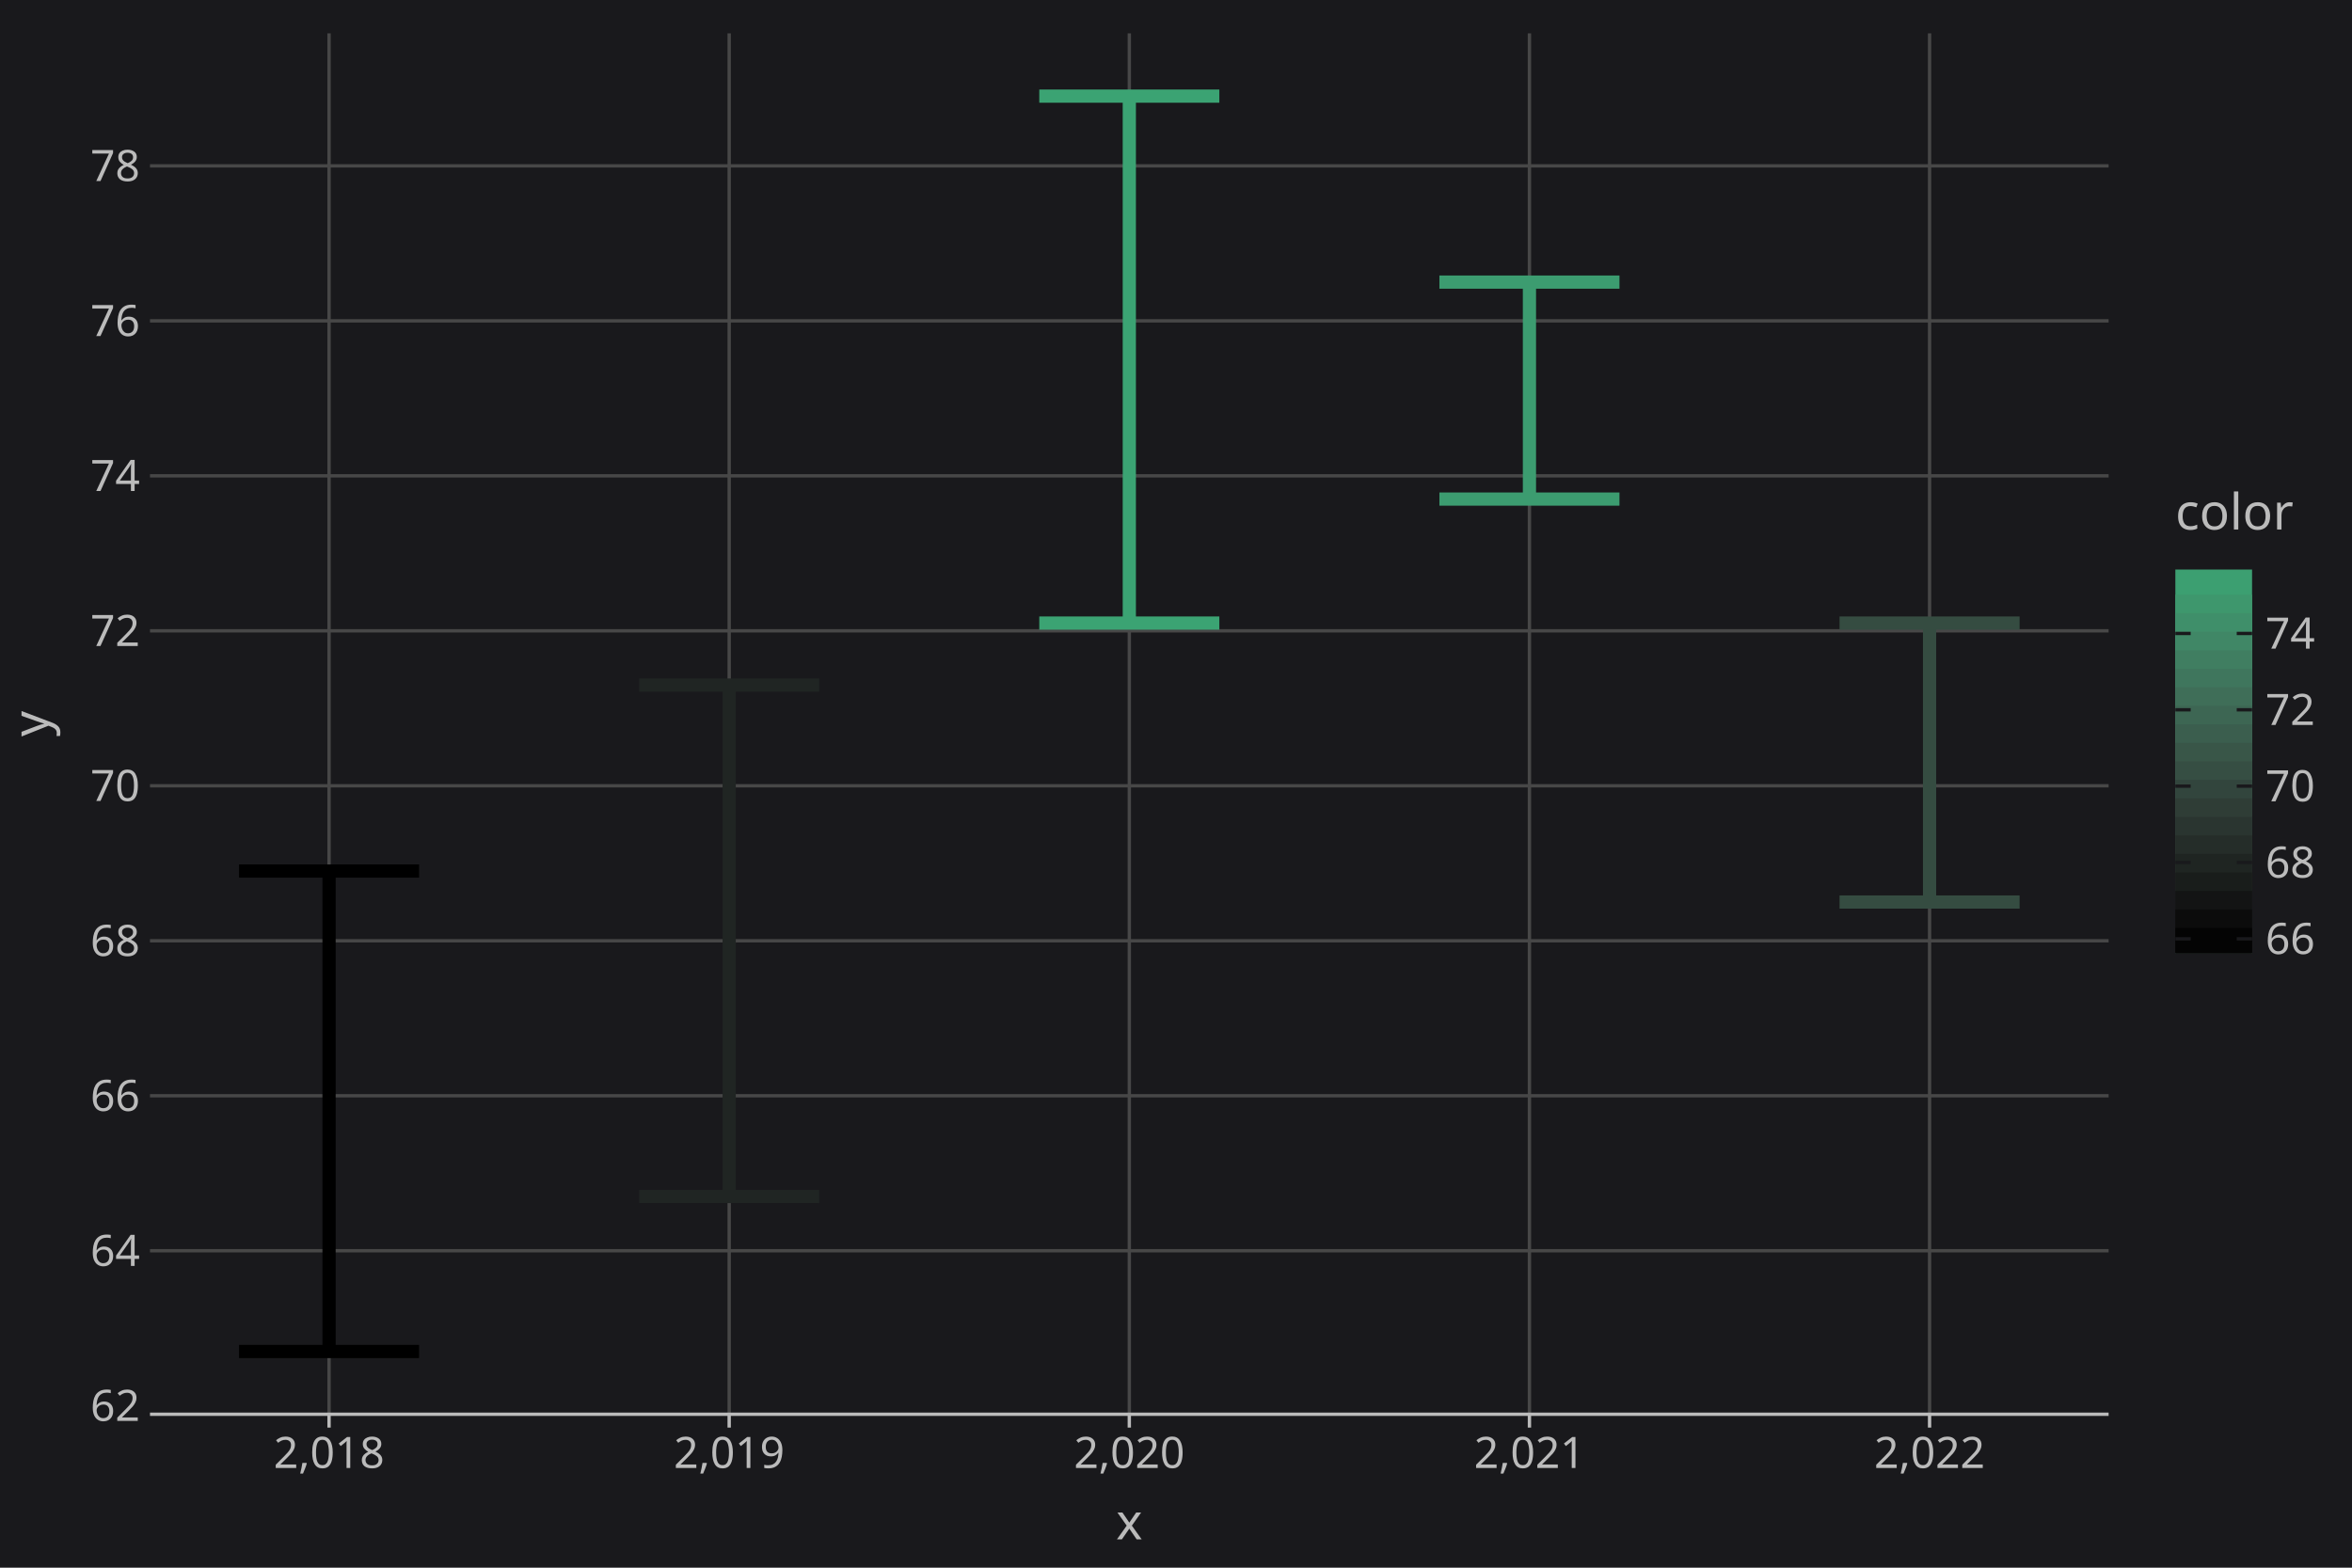
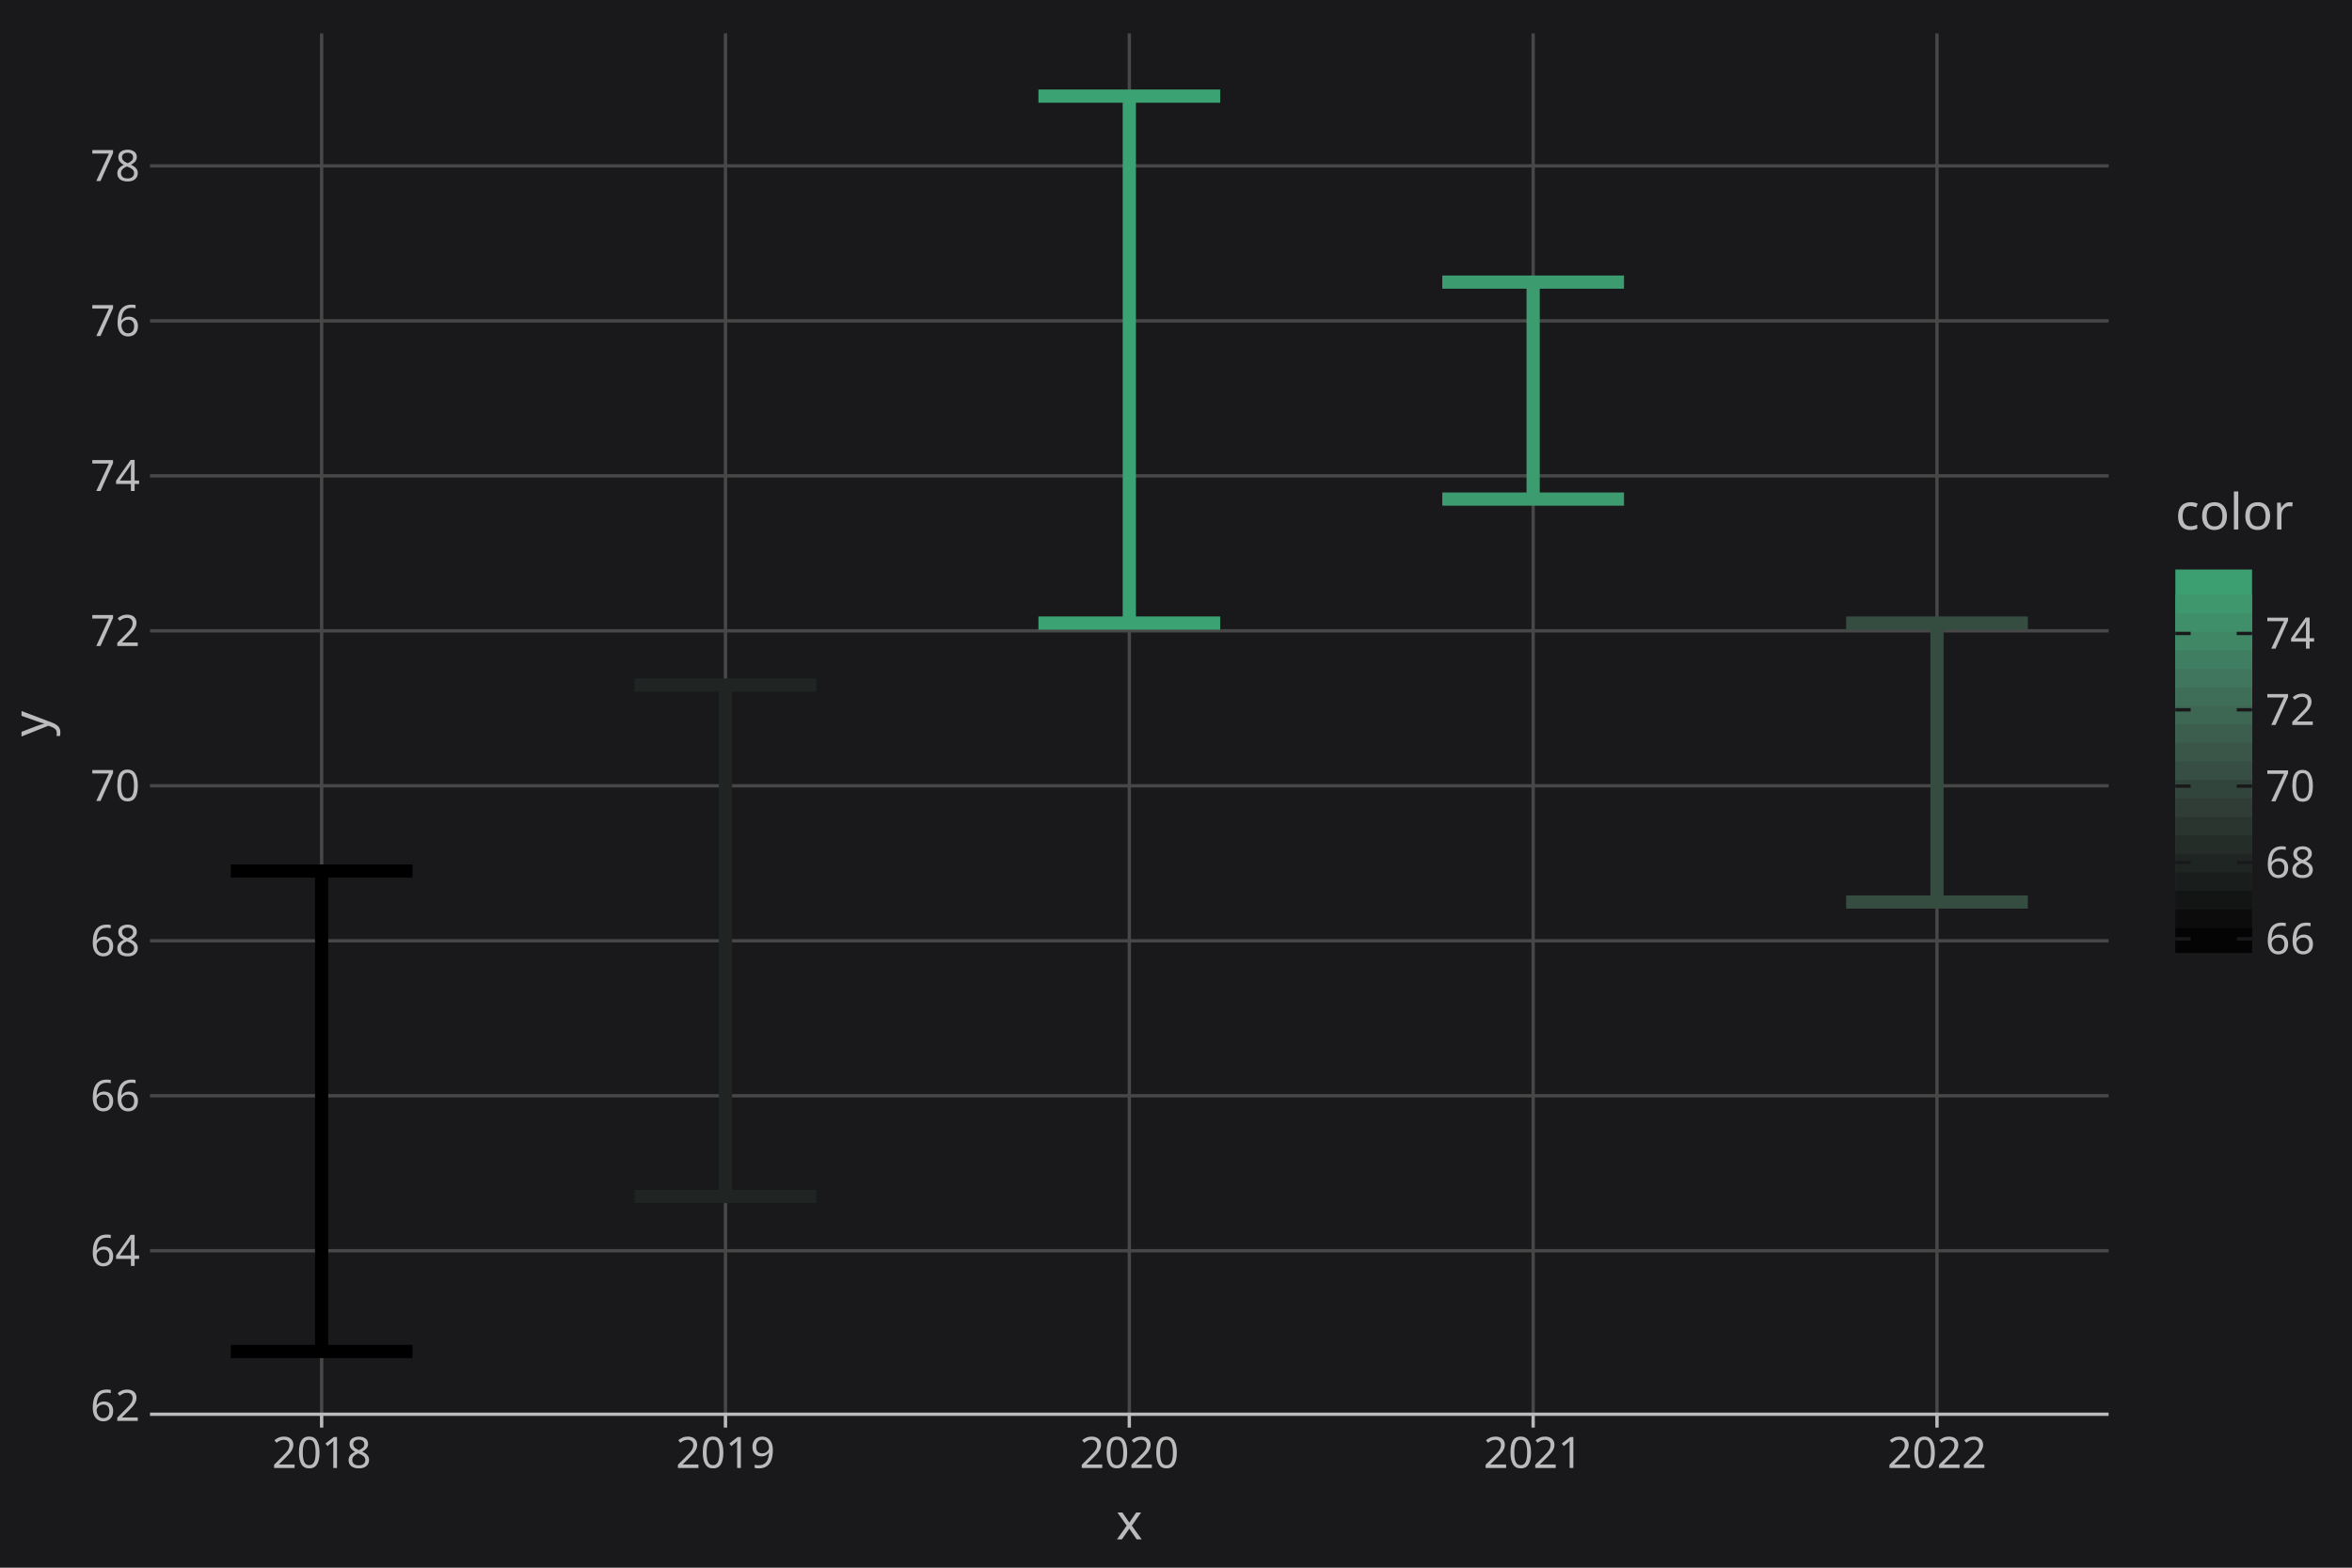
<svg xmlns="http://www.w3.org/2000/svg" class="plt-container" width="705.0" height="470.0">
  <style type="text/css">
  .plt-container {
   font-family: Lucida Grande, sans-serif;
   user-select: none;
   -webkit-user-select: none;
   -moz-user-select: none;
   -ms-user-select: none;
}
text {
   text-rendering: optimizeLegibility;
}
#xXxprefixXx0 .plot-title {
   fill: #bbbbbb;
   font-family: Lucida Grande, sans-serif;
   font-size: 16.0px;
   font-weight: normal;
   font-style: normal;   
}
#xXxprefixXx0 .plot-subtitle {
   fill: #bbbbbb;
   font-family: Lucida Grande, sans-serif;
   font-size: 15.0px;
   font-weight: normal;
   font-style: normal;   
}
#xXxprefixXx0 .plot-caption {
   fill: #bbbbbb;
   font-family: Lucida Grande, sans-serif;
   font-size: 13.0px;
   font-weight: normal;
   font-style: normal;   
}
#xXxprefixXx0 .legend-title {
   fill: #bbbbbb;
   font-family: Lucida Grande, sans-serif;
   font-size: 15.0px;
   font-weight: normal;
   font-style: normal;   
}
#xXxprefixXx0 .legend-item {
   fill: #bbbbbb;
   font-family: Lucida Grande, sans-serif;
   font-size: 13.0px;
   font-weight: normal;
   font-style: normal;   
}
#xXxprefixXx0 .axis-title-x {
   fill: #bbbbbb;
   font-family: Lucida Grande, sans-serif;
   font-size: 15.0px;
   font-weight: normal;
   font-style: normal;   
}
#xXxprefixXx0 .axis-text-x {
   fill: #bbbbbb;
   font-family: Lucida Grande, sans-serif;
   font-size: 13.0px;
   font-weight: normal;
   font-style: normal;   
}
#xXxprefixXx2 .axis-tooltip-text-x {
   fill: #303030;
   font-family: Lucida Grande, sans-serif;
   font-size: 13.0px;
   font-weight: normal;
   font-style: normal;   
}
#xXxprefixXx0 .axis-title-y {
   fill: #bbbbbb;
   font-family: Lucida Grande, sans-serif;
   font-size: 15.0px;
   font-weight: normal;
   font-style: normal;   
}
#xXxprefixXx0 .axis-text-y {
   fill: #bbbbbb;
   font-family: Lucida Grande, sans-serif;
   font-size: 13.0px;
   font-weight: normal;
   font-style: normal;   
}
#xXxprefixXx2 .axis-tooltip-text-y {
   fill: #303030;
   font-family: Lucida Grande, sans-serif;
   font-size: 13.0px;
   font-weight: normal;
   font-style: normal;   
}
#xXxprefixXx0 .facet-strip-text-x {
   fill: #bbbbbb;
   font-family: Lucida Grande, sans-serif;
   font-size: 13.0px;
   font-weight: normal;
   font-style: normal;   
}
#xXxprefixXx0 .facet-strip-text-y {
   fill: #bbbbbb;
   font-family: Lucida Grande, sans-serif;
   font-size: 13.0px;
   font-weight: normal;
   font-style: normal;   
}
#xXxprefixXx2 .tooltip-text {
   fill: #bbbbbb;
   font-family: Lucida Grande, sans-serif;
   font-size: 13.0px;
   font-weight: normal;
   font-style: normal;   
}
#xXxprefixXx2 .tooltip-title {
   fill: #bbbbbb;
   font-family: Lucida Grande, sans-serif;
   font-size: 13.0px;
   font-weight: bold;
   font-style: normal;   
}
#xXxprefixXx2 .tooltip-label {
   fill: #bbbbbb;
   font-family: Lucida Grande, sans-serif;
   font-size: 13.0px;
   font-weight: bold;
   font-style: normal;   
}

  </style>
  <g id="xXxprefixXx0">
    <path fill-rule="evenodd" fill="rgb(25,25,28)" fill-opacity="1.0" d="M0.0 0.0 L0.0 470.0 L705.0 470.0 L705.0 0.0 Z">
    </path>
    <g transform="translate(23.0 10.0 ) ">
      <g transform="translate(21.96121 414.0 ) ">
-         <line x1="53.671" y1="-0.0" x2="53.671" y2="-414.0" stroke="rgb(71,71,71)" stroke-opacity="1.0" stroke-width="1.0">
-         </line>
-         <line x1="173.608" y1="-0.0" x2="173.608" y2="-414.0" stroke="rgb(71,71,71)" stroke-opacity="1.0" stroke-width="1.0">
+         <line x1="51.446" y1="-0.0" x2="51.446" y2="-414.0" stroke="rgb(71,71,71)" stroke-opacity="1.0" stroke-width="1.0">
+         </line>
+         <line x1="172.495" y1="-0.0" x2="172.495" y2="-414.0" stroke="rgb(71,71,71)" stroke-opacity="1.0" stroke-width="1.0">
        </line>
        <line x1="293.544" y1="-0.0" x2="293.544" y2="-414.0" stroke="rgb(71,71,71)" stroke-opacity="1.0" stroke-width="1.0">
        </line>
-         <line x1="413.48" y1="-0.0" x2="413.48" y2="-414.0" stroke="rgb(71,71,71)" stroke-opacity="1.0" stroke-width="1.0">
-         </line>
-         <line x1="533.416" y1="-0.0" x2="533.416" y2="-414.0" stroke="rgb(71,71,71)" stroke-opacity="1.0" stroke-width="1.0">
-         </line>
-         <g transform="translate(53.67141 0.0 ) ">
+         <line x1="414.593" y1="-0.0" x2="414.593" y2="-414.0" stroke="rgb(71,71,71)" stroke-opacity="1.0" stroke-width="1.0">
+         </line>
+         <line x1="535.641" y1="-0.0" x2="535.641" y2="-414.0" stroke="rgb(71,71,71)" stroke-opacity="1.0" stroke-width="1.0">
+         </line>
+         <g transform="translate(51.44579 0.0 ) ">
          <line stroke-width="1.0" stroke="rgb(187,187,187)" stroke-opacity="1.0" x2="0.0" y2="4.0">
          </line>
          <g transform="translate(0.0 7.0 ) ">
            <text class="axis-text-x" text-anchor="middle" dy="0.7em">
-             2,018
-             </text>
-           </g>
-         </g>
-         <g transform="translate(173.6075 0.0 ) ">
+             2018
+             </text>
+           </g>
+         </g>
+         <g transform="translate(172.4947 0.0 ) ">
          <line stroke-width="1.0" stroke="rgb(187,187,187)" stroke-opacity="1.0" x2="0.0" y2="4.0">
          </line>
          <g transform="translate(0.0 7.0 ) ">
            <text class="axis-text-x" text-anchor="middle" dy="0.7em">
-             2,019
+             2019
            </text>
          </g>
        </g>
        <g transform="translate(293.5436 0.0 ) ">
          <line stroke-width="1.0" stroke="rgb(187,187,187)" stroke-opacity="1.0" x2="0.0" y2="4.0">
          </line>
          <g transform="translate(0.0 7.0 ) ">
            <text class="axis-text-x" text-anchor="middle" dy="0.7em">
-             2,020
-             </text>
-           </g>
-         </g>
-         <g transform="translate(413.4798 0.0 ) ">
+             2020
+             </text>
+           </g>
+         </g>
+         <g transform="translate(414.5926 0.0 ) ">
          <line stroke-width="1.0" stroke="rgb(187,187,187)" stroke-opacity="1.0" x2="0.0" y2="4.0">
          </line>
          <g transform="translate(0.0 7.0 ) ">
            <text class="axis-text-x" text-anchor="middle" dy="0.7em">
-             2,021
-             </text>
-           </g>
-         </g>
-         <g transform="translate(533.4159 0.0 ) ">
+             2021
+             </text>
+           </g>
+         </g>
+         <g transform="translate(535.6415 0.0 ) ">
          <line stroke-width="1.0" stroke="rgb(187,187,187)" stroke-opacity="1.0" x2="0.0" y2="4.0">
          </line>
          <g transform="translate(0.0 7.0 ) ">
            <text class="axis-text-x" text-anchor="middle" dy="0.7em">
-             2,022
+             2022
            </text>
          </g>
        </g>
        <line x1="0.0" y1="0.0" x2="587.087" y2="0.0" stroke-width="1.0" stroke="rgb(187,187,187)" stroke-opacity="1.0">
        </line>
      </g>
      <g transform="translate(21.96121 0.0 ) ">
        <line x1="0.0" y1="364.98" x2="587.087" y2="364.98" stroke="rgb(71,71,71)" stroke-opacity="1.0" stroke-width="1.0">
        </line>
        <line x1="0.0" y1="318.515" x2="587.087" y2="318.515" stroke="rgb(71,71,71)" stroke-opacity="1.0" stroke-width="1.0">
        </line>
        <line x1="0.0" y1="272.051" x2="587.087" y2="272.051" stroke="rgb(71,71,71)" stroke-opacity="1.0" stroke-width="1.0">
        </line>
        <line x1="0.0" y1="225.586" x2="587.087" y2="225.586" stroke="rgb(71,71,71)" stroke-opacity="1.0" stroke-width="1.0">
        </line>
        <line x1="0.0" y1="179.121" x2="587.087" y2="179.121" stroke="rgb(71,71,71)" stroke-opacity="1.0" stroke-width="1.0">
        </line>
        <line x1="0.0" y1="132.657" x2="587.087" y2="132.657" stroke="rgb(71,71,71)" stroke-opacity="1.0" stroke-width="1.0">
        </line>
        <line x1="0.0" y1="86.192" x2="587.087" y2="86.192" stroke="rgb(71,71,71)" stroke-opacity="1.0" stroke-width="1.0">
        </line>
        <line x1="0.0" y1="39.727" x2="587.087" y2="39.727" stroke="rgb(71,71,71)" stroke-opacity="1.0" stroke-width="1.0">
        </line>
        <g transform="translate(0.0 411.4444 ) ">
          <g transform="translate(-3.0 0.0 ) ">
            <text class="axis-text-y" text-anchor="end" dy="0.35em">
            62
            </text>
          </g>
        </g>
        <g transform="translate(0.0 364.9798 ) ">
          <g transform="translate(-3.0 0.0 ) ">
            <text class="axis-text-y" text-anchor="end" dy="0.35em">
            64
            </text>
          </g>
        </g>
        <g transform="translate(0.0 318.5152 ) ">
          <g transform="translate(-3.0 0.0 ) ">
            <text class="axis-text-y" text-anchor="end" dy="0.35em">
            66
            </text>
          </g>
        </g>
        <g transform="translate(0.0 272.0505 ) ">
          <g transform="translate(-3.0 0.0 ) ">
            <text class="axis-text-y" text-anchor="end" dy="0.35em">
            68
            </text>
          </g>
        </g>
        <g transform="translate(0.0 225.5859 ) ">
          <g transform="translate(-3.0 0.0 ) ">
            <text class="axis-text-y" text-anchor="end" dy="0.35em">
            70
            </text>
          </g>
        </g>
        <g transform="translate(0.0 179.1212 ) ">
          <g transform="translate(-3.0 0.0 ) ">
            <text class="axis-text-y" text-anchor="end" dy="0.35em">
            72
            </text>
          </g>
        </g>
        <g transform="translate(0.0 132.6566 ) ">
          <g transform="translate(-3.0 0.0 ) ">
            <text class="axis-text-y" text-anchor="end" dy="0.35em">
            74
            </text>
          </g>
        </g>
        <g transform="translate(0.0 86.19192 ) ">
          <g transform="translate(-3.0 0.0 ) ">
            <text class="axis-text-y" text-anchor="end" dy="0.35em">
            76
            </text>
          </g>
        </g>
        <g transform="translate(0.0 39.72727 ) ">
          <g transform="translate(-3.0 0.0 ) ">
            <text class="axis-text-y" text-anchor="end" dy="0.35em">
            78
            </text>
          </g>
        </g>
      </g>
      <g transform="translate(21.96121 0.0 ) " clip-path="url(#xXxprefixXx1)" clip-bounds-jfx="[rect (0.0, 0.0), (587.087, 414.0)]">
        <defs>
          <clipPath id="xXxprefixXx1">
            <rect x="0.0" y="0.0" width="587.087" height="414.0">
            </rect>
          </clipPath>
        </defs>
        <g>
-           <line x1="26.686" y1="395.182" x2="80.657" y2="395.182" stroke="rgb(0,0,0)" stroke-opacity="1.0" fill="rgb(17,142,216)" fill-opacity="1.0" stroke-width="3.96">
-           </line>
-           <line x1="26.686" y1="251.141" x2="80.657" y2="251.141" stroke="rgb(0,0,0)" stroke-opacity="1.0" fill="rgb(17,142,216)" fill-opacity="1.0" stroke-width="3.96">
-           </line>
-           <line x1="53.671" y1="395.182" x2="53.671" y2="251.141" stroke="rgb(0,0,0)" stroke-opacity="1.0" fill="rgb(17,142,216)" fill-opacity="1.0" stroke-width="3.96">
+           <line x1="24.21" y1="395.182" x2="78.682" y2="395.182" stroke="rgb(0,0,0)" stroke-opacity="1.0" fill="rgb(17,142,216)" fill-opacity="1.0" stroke-width="3.96">
+           </line>
+           <line x1="24.21" y1="251.141" x2="78.682" y2="251.141" stroke="rgb(0,0,0)" stroke-opacity="1.0" fill="rgb(17,142,216)" fill-opacity="1.0" stroke-width="3.96">
+           </line>
+           <line x1="51.446" y1="395.182" x2="51.446" y2="251.141" stroke="rgb(0,0,0)" stroke-opacity="1.0" fill="rgb(17,142,216)" fill-opacity="1.0" stroke-width="3.96">
          </line>
        </g>
        <g>
-           <line x1="146.622" y1="348.717" x2="200.593" y2="348.717" stroke="rgb(32,37,35)" stroke-opacity="1.0" fill="rgb(17,142,216)" fill-opacity="1.0" stroke-width="3.96">
-           </line>
-           <line x1="146.622" y1="195.384" x2="200.593" y2="195.384" stroke="rgb(32,37,35)" stroke-opacity="1.0" fill="rgb(17,142,216)" fill-opacity="1.0" stroke-width="3.96">
-           </line>
-           <line x1="173.608" y1="348.717" x2="173.608" y2="195.384" stroke="rgb(32,37,35)" stroke-opacity="1.0" fill="rgb(17,142,216)" fill-opacity="1.0" stroke-width="3.96">
+           <line x1="145.259" y1="348.717" x2="199.731" y2="348.717" stroke="rgb(32,37,35)" stroke-opacity="1.0" fill="rgb(17,142,216)" fill-opacity="1.0" stroke-width="3.96">
+           </line>
+           <line x1="145.259" y1="195.384" x2="199.731" y2="195.384" stroke="rgb(32,37,35)" stroke-opacity="1.0" fill="rgb(17,142,216)" fill-opacity="1.0" stroke-width="3.96">
+           </line>
+           <line x1="172.495" y1="348.717" x2="172.495" y2="195.384" stroke="rgb(32,37,35)" stroke-opacity="1.0" fill="rgb(17,142,216)" fill-opacity="1.0" stroke-width="3.96">
          </line>
        </g>
        <g>
-           <line x1="266.558" y1="176.798" x2="320.529" y2="176.798" stroke="rgb(59,163,115)" stroke-opacity="1.0" fill="rgb(17,142,216)" fill-opacity="1.0" stroke-width="3.96">
-           </line>
-           <line x1="266.558" y1="18.818" x2="320.529" y2="18.818" stroke="rgb(59,163,115)" stroke-opacity="1.0" fill="rgb(17,142,216)" fill-opacity="1.0" stroke-width="3.96">
+           <line x1="266.308" y1="176.798" x2="320.78" y2="176.798" stroke="rgb(59,163,115)" stroke-opacity="1.0" fill="rgb(17,142,216)" fill-opacity="1.0" stroke-width="3.96">
+           </line>
+           <line x1="266.308" y1="18.818" x2="320.78" y2="18.818" stroke="rgb(59,163,115)" stroke-opacity="1.0" fill="rgb(17,142,216)" fill-opacity="1.0" stroke-width="3.96">
          </line>
          <line x1="293.544" y1="176.798" x2="293.544" y2="18.818" stroke="rgb(59,163,115)" stroke-opacity="1.0" fill="rgb(17,142,216)" fill-opacity="1.0" stroke-width="3.96">
          </line>
        </g>
        <g>
-           <line x1="386.494" y1="139.626" x2="440.465" y2="139.626" stroke="rgb(60,156,112)" stroke-opacity="1.0" fill="rgb(17,142,216)" fill-opacity="1.0" stroke-width="3.96">
-           </line>
-           <line x1="386.494" y1="74.576" x2="440.465" y2="74.576" stroke="rgb(60,156,112)" stroke-opacity="1.0" fill="rgb(17,142,216)" fill-opacity="1.0" stroke-width="3.96">
-           </line>
-           <line x1="413.48" y1="139.626" x2="413.48" y2="74.576" stroke="rgb(60,156,112)" stroke-opacity="1.0" fill="rgb(17,142,216)" fill-opacity="1.0" stroke-width="3.96">
+           <line x1="387.357" y1="139.626" x2="441.829" y2="139.626" stroke="rgb(60,156,112)" stroke-opacity="1.0" fill="rgb(17,142,216)" fill-opacity="1.0" stroke-width="3.96">
+           </line>
+           <line x1="387.357" y1="74.576" x2="441.829" y2="74.576" stroke="rgb(60,156,112)" stroke-opacity="1.0" fill="rgb(17,142,216)" fill-opacity="1.0" stroke-width="3.96">
+           </line>
+           <line x1="414.593" y1="139.626" x2="414.593" y2="74.576" stroke="rgb(60,156,112)" stroke-opacity="1.0" fill="rgb(17,142,216)" fill-opacity="1.0" stroke-width="3.96">
          </line>
        </g>
        <g>
-           <line x1="506.43" y1="260.434" x2="560.401" y2="260.434" stroke="rgb(53,76,65)" stroke-opacity="1.0" fill="rgb(17,142,216)" fill-opacity="1.0" stroke-width="3.96">
-           </line>
-           <line x1="506.43" y1="176.798" x2="560.401" y2="176.798" stroke="rgb(53,76,65)" stroke-opacity="1.0" fill="rgb(17,142,216)" fill-opacity="1.0" stroke-width="3.96">
-           </line>
-           <line x1="533.416" y1="260.434" x2="533.416" y2="176.798" stroke="rgb(53,76,65)" stroke-opacity="1.0" fill="rgb(17,142,216)" fill-opacity="1.0" stroke-width="3.96">
+           <line x1="508.405" y1="260.434" x2="562.877" y2="260.434" stroke="rgb(53,76,65)" stroke-opacity="1.0" fill="rgb(17,142,216)" fill-opacity="1.0" stroke-width="3.96">
+           </line>
+           <line x1="508.405" y1="176.798" x2="562.877" y2="176.798" stroke="rgb(53,76,65)" stroke-opacity="1.0" fill="rgb(17,142,216)" fill-opacity="1.0" stroke-width="3.96">
+           </line>
+           <line x1="535.641" y1="260.434" x2="535.641" y2="176.798" stroke="rgb(53,76,65)" stroke-opacity="1.0" fill="rgb(17,142,216)" fill-opacity="1.0" stroke-width="3.96">
          </line>
        </g>
      </g>
    </g>
    <g transform="translate(14.5 217.0 ) rotate(-90.0 ) ">
      <text class="axis-title-y" y="0.0" text-anchor="middle">
      y
      </text>
    </g>
    <g transform="translate(338.5048 461.5 ) ">
      <text class="axis-title-x" y="0.0" text-anchor="middle">
      x
      </text>
    </g>
    <g transform="translate(642.0485 138.25 ) ">
      <rect x="5.0" y="5.0" height="147.5" width="52.952" stroke="rgb(187,187,187)" stroke-opacity="1.0" stroke-width="0.0" fill="rgb(25,25,28)" fill-opacity="1.0">
      </rect>
      <g transform="translate(10.0 10.0 ) ">
        <g transform="translate(0.0 10.5 ) ">
          <text class="legend-title" y="0.0">
          color
          </text>
        </g>
        <g transform="translate(0.0 22.5 ) ">
          <g>
            <rect x="0.0" y="0.0" height="115.0" width="23.0" stroke-width="0.0" fill="rgb(60,159,113)" fill-opacity="1.0">
            </rect>
            <rect x="0.0" y="7.55" height="107.45" width="23.0" stroke-width="0.0" fill="rgb(62,151,109)" fill-opacity="1.0">
            </rect>
            <rect x="0.0" y="13.1" height="101.9" width="23.0" stroke-width="0.0" fill="rgb(63,143,106)" fill-opacity="1.0">
            </rect>
            <rect x="0.0" y="18.65" height="96.35" width="23.0" stroke-width="0.0" fill="rgb(64,135,102)" fill-opacity="1.0">
            </rect>
            <rect x="0.0" y="24.2" height="90.8" width="23.0" stroke-width="0.0" fill="rgb(64,126,97)" fill-opacity="1.0">
            </rect>
            <rect x="0.0" y="29.75" height="85.25" width="23.0" stroke-width="0.0" fill="rgb(63,118,93)" fill-opacity="1.0">
            </rect>
            <rect x="0.0" y="35.3" height="79.7" width="23.0" stroke-width="0.0" fill="rgb(63,110,88)" fill-opacity="1.0">
            </rect>
            <rect x="0.0" y="40.85" height="74.15" width="23.0" stroke-width="0.0" fill="rgb(61,102,83)" fill-opacity="1.0">
            </rect>
            <rect x="0.0" y="46.4" height="68.6" width="23.0" stroke-width="0.0" fill="rgb(59,94,78)" fill-opacity="1.0">
            </rect>
            <rect x="0.0" y="51.95" height="63.05" width="23.0" stroke-width="0.0" fill="rgb(57,86,72)" fill-opacity="1.0">
            </rect>
            <rect x="0.0" y="57.5" height="57.5" width="23.0" stroke-width="0.0" fill="rgb(54,78,67)" fill-opacity="1.0">
            </rect>
            <rect x="0.0" y="63.05" height="51.95" width="23.0" stroke-width="0.0" fill="rgb(50,69,61)" fill-opacity="1.0">
            </rect>
            <rect x="0.0" y="68.6" height="46.4" width="23.0" stroke-width="0.0" fill="rgb(47,61,54)" fill-opacity="1.0">
            </rect>
            <rect x="0.0" y="74.15" height="40.85" width="23.0" stroke-width="0.0" fill="rgb(42,53,48)" fill-opacity="1.0">
            </rect>
            <rect x="0.0" y="79.7" height="35.3" width="23.0" stroke-width="0.0" fill="rgb(37,45,41)" fill-opacity="1.0">
            </rect>
            <rect x="0.0" y="85.25" height="29.75" width="23.0" stroke-width="0.0" fill="rgb(31,37,34)" fill-opacity="1.0">
            </rect>
            <rect x="0.0" y="90.8" height="24.2" width="23.0" stroke-width="0.0" fill="rgb(25,29,27)" fill-opacity="1.0">
            </rect>
            <rect x="0.0" y="96.35" height="18.65" width="23.0" stroke-width="0.0" fill="rgb(19,20,20)" fill-opacity="1.0">
            </rect>
            <rect x="0.0" y="101.9" height="13.1" width="23.0" stroke-width="0.0" fill="rgb(12,12,12)" fill-opacity="1.0">
            </rect>
            <rect x="0.0" y="107.45" height="7.55" width="23.0" stroke-width="0.0" fill="rgb(4,4,4)" fill-opacity="1.0">
            </rect>
            <line x1="0.0" y1="110.711" x2="4.6" y2="110.711" stroke-width="1.0" stroke="rgb(25,25,28)" stroke-opacity="1.0">
            </line>
            <line x1="18.4" y1="110.711" x2="23.0" y2="110.711" stroke-width="1.0" stroke="rgb(25,25,28)" stroke-opacity="1.0">
            </line>
            <g transform="translate(26.9903 115.2613 ) ">
              <text class="legend-item" y="0.0">
              66
              </text>
            </g>
            <line x1="0.0" y1="87.825" x2="4.6" y2="87.825" stroke-width="1.0" stroke="rgb(25,25,28)" stroke-opacity="1.0">
            </line>
            <line x1="18.4" y1="87.825" x2="23.0" y2="87.825" stroke-width="1.0" stroke="rgb(25,25,28)" stroke-opacity="1.0">
            </line>
            <g transform="translate(26.9903 92.37474 ) ">
              <text class="legend-item" y="0.0">
              68
              </text>
            </g>
            <line x1="0.0" y1="64.938" x2="4.6" y2="64.938" stroke-width="1.0" stroke="rgb(25,25,28)" stroke-opacity="1.0">
            </line>
            <line x1="18.4" y1="64.938" x2="23.0" y2="64.938" stroke-width="1.0" stroke="rgb(25,25,28)" stroke-opacity="1.0">
            </line>
            <g transform="translate(26.9903 69.48814 ) ">
              <text class="legend-item" y="0.0">
              70
              </text>
            </g>
            <line x1="0.0" y1="42.052" x2="4.6" y2="42.052" stroke-width="1.0" stroke="rgb(25,25,28)" stroke-opacity="1.0">
            </line>
            <line x1="18.4" y1="42.052" x2="23.0" y2="42.052" stroke-width="1.0" stroke="rgb(25,25,28)" stroke-opacity="1.0">
            </line>
            <g transform="translate(26.9903 46.60155 ) ">
              <text class="legend-item" y="0.0">
              72
              </text>
            </g>
            <line x1="0.0" y1="19.165" x2="4.6" y2="19.165" stroke-width="1.0" stroke="rgb(25,25,28)" stroke-opacity="1.0">
            </line>
            <line x1="18.4" y1="19.165" x2="23.0" y2="19.165" stroke-width="1.0" stroke="rgb(25,25,28)" stroke-opacity="1.0">
            </line>
            <g transform="translate(26.9903 23.71495 ) ">
              <text class="legend-item" y="0.0">
              74
              </text>
            </g>
          </g>
        </g>
      </g>
    </g>
    <path fill="rgb(0,0,0)" fill-opacity="0.0" stroke="rgb(187,187,187)" stroke-opacity="1.0" stroke-width="0.0" d="M0.0 0.0 L0.0 470.0 L705.0 470.0 L705.0 0.0 Z">
    </path>
  </g>
  <g id="xXxprefixXx2">
  </g>
</svg>
